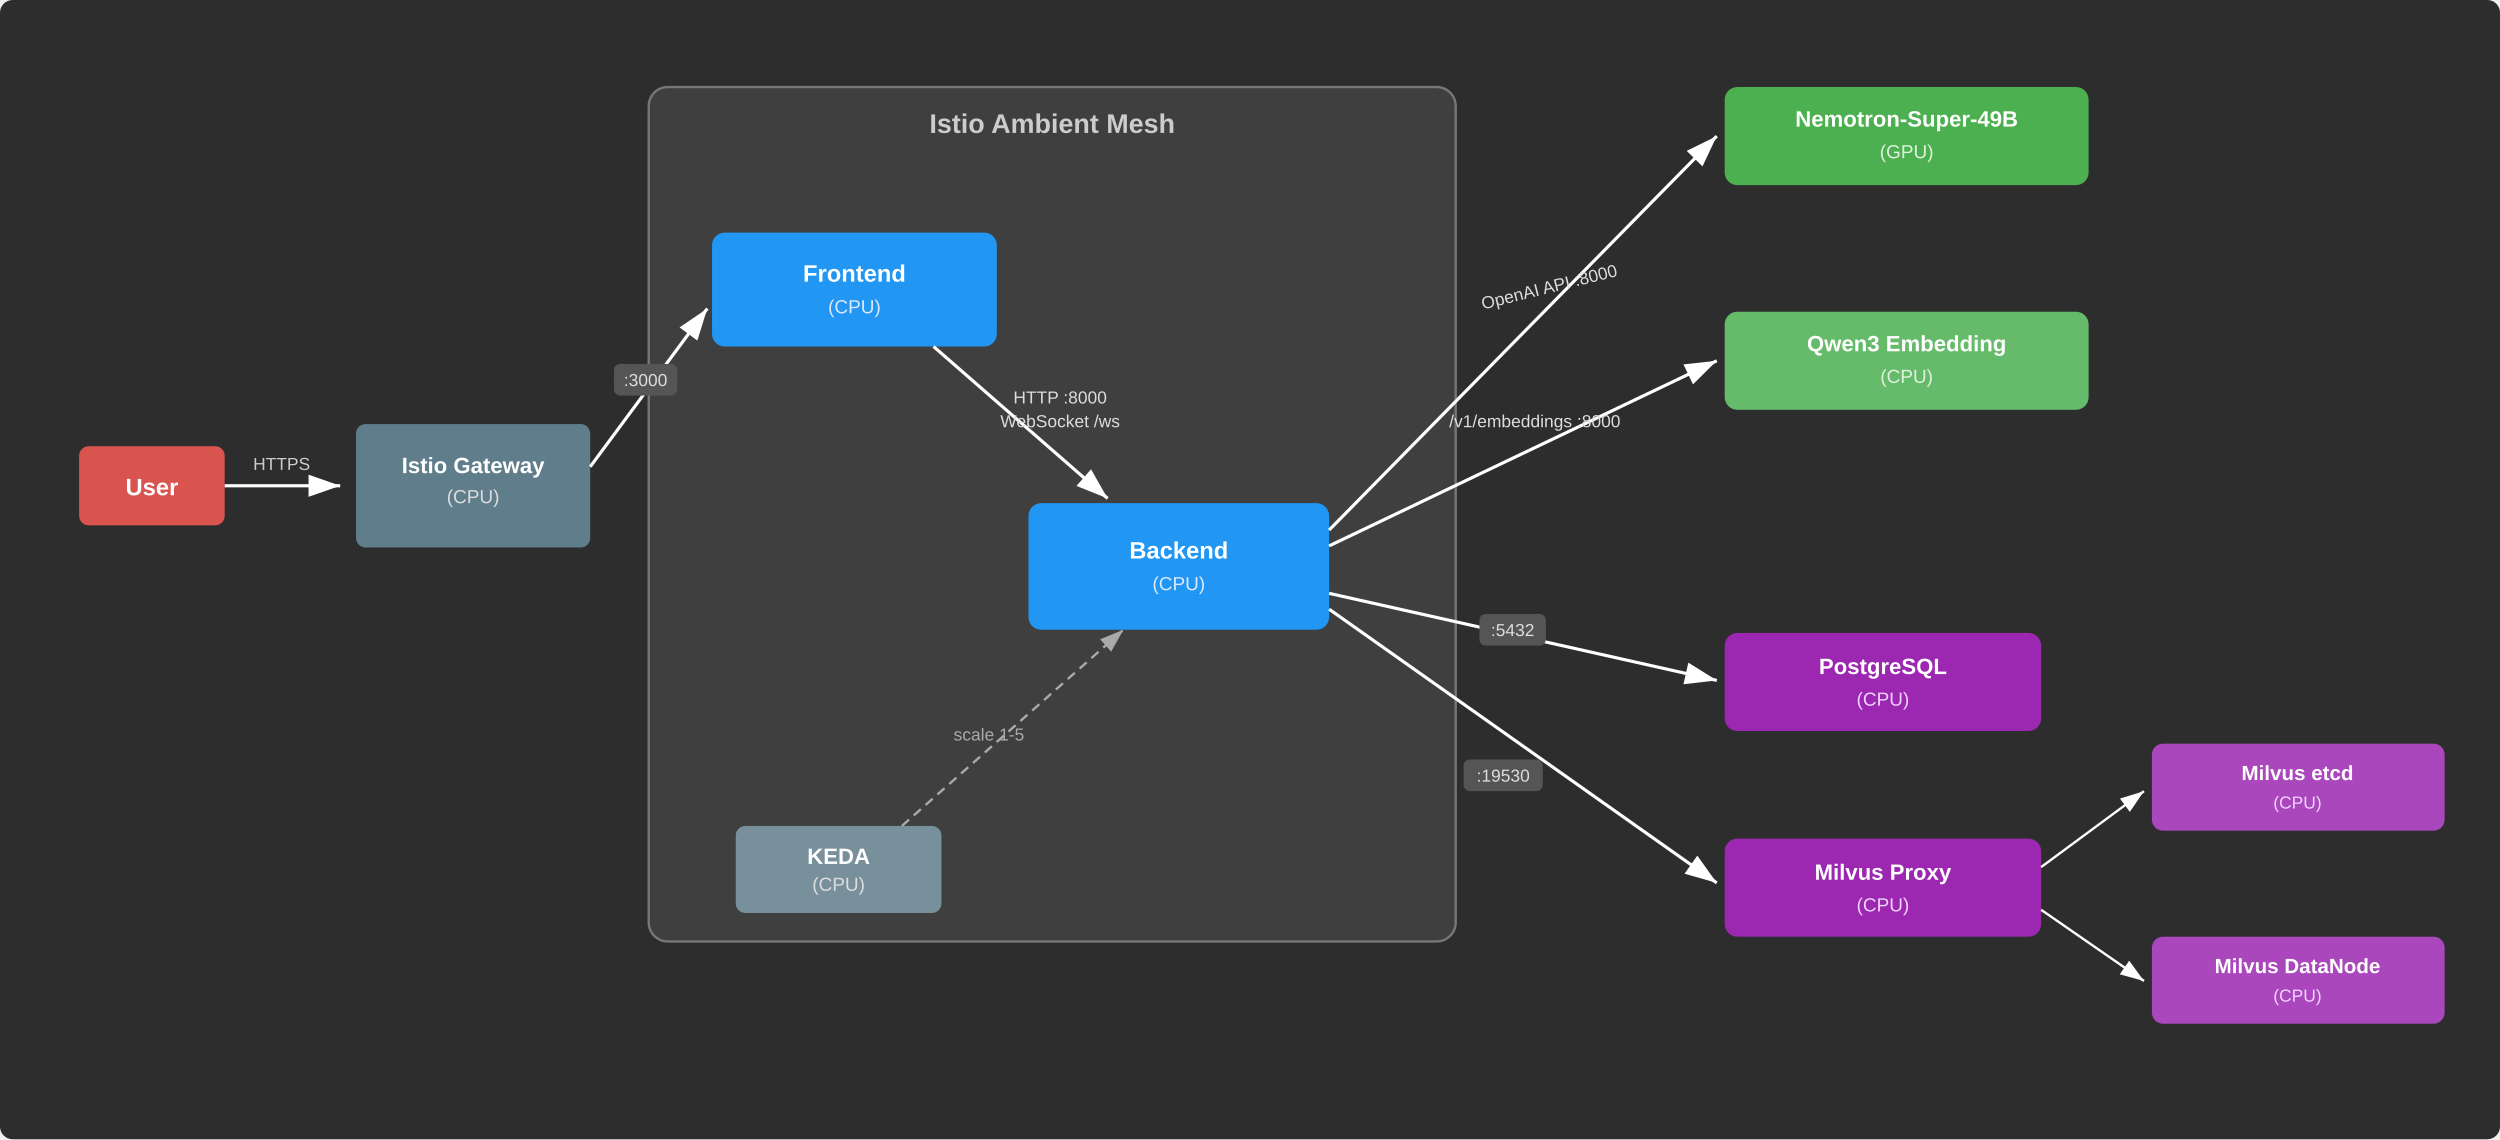
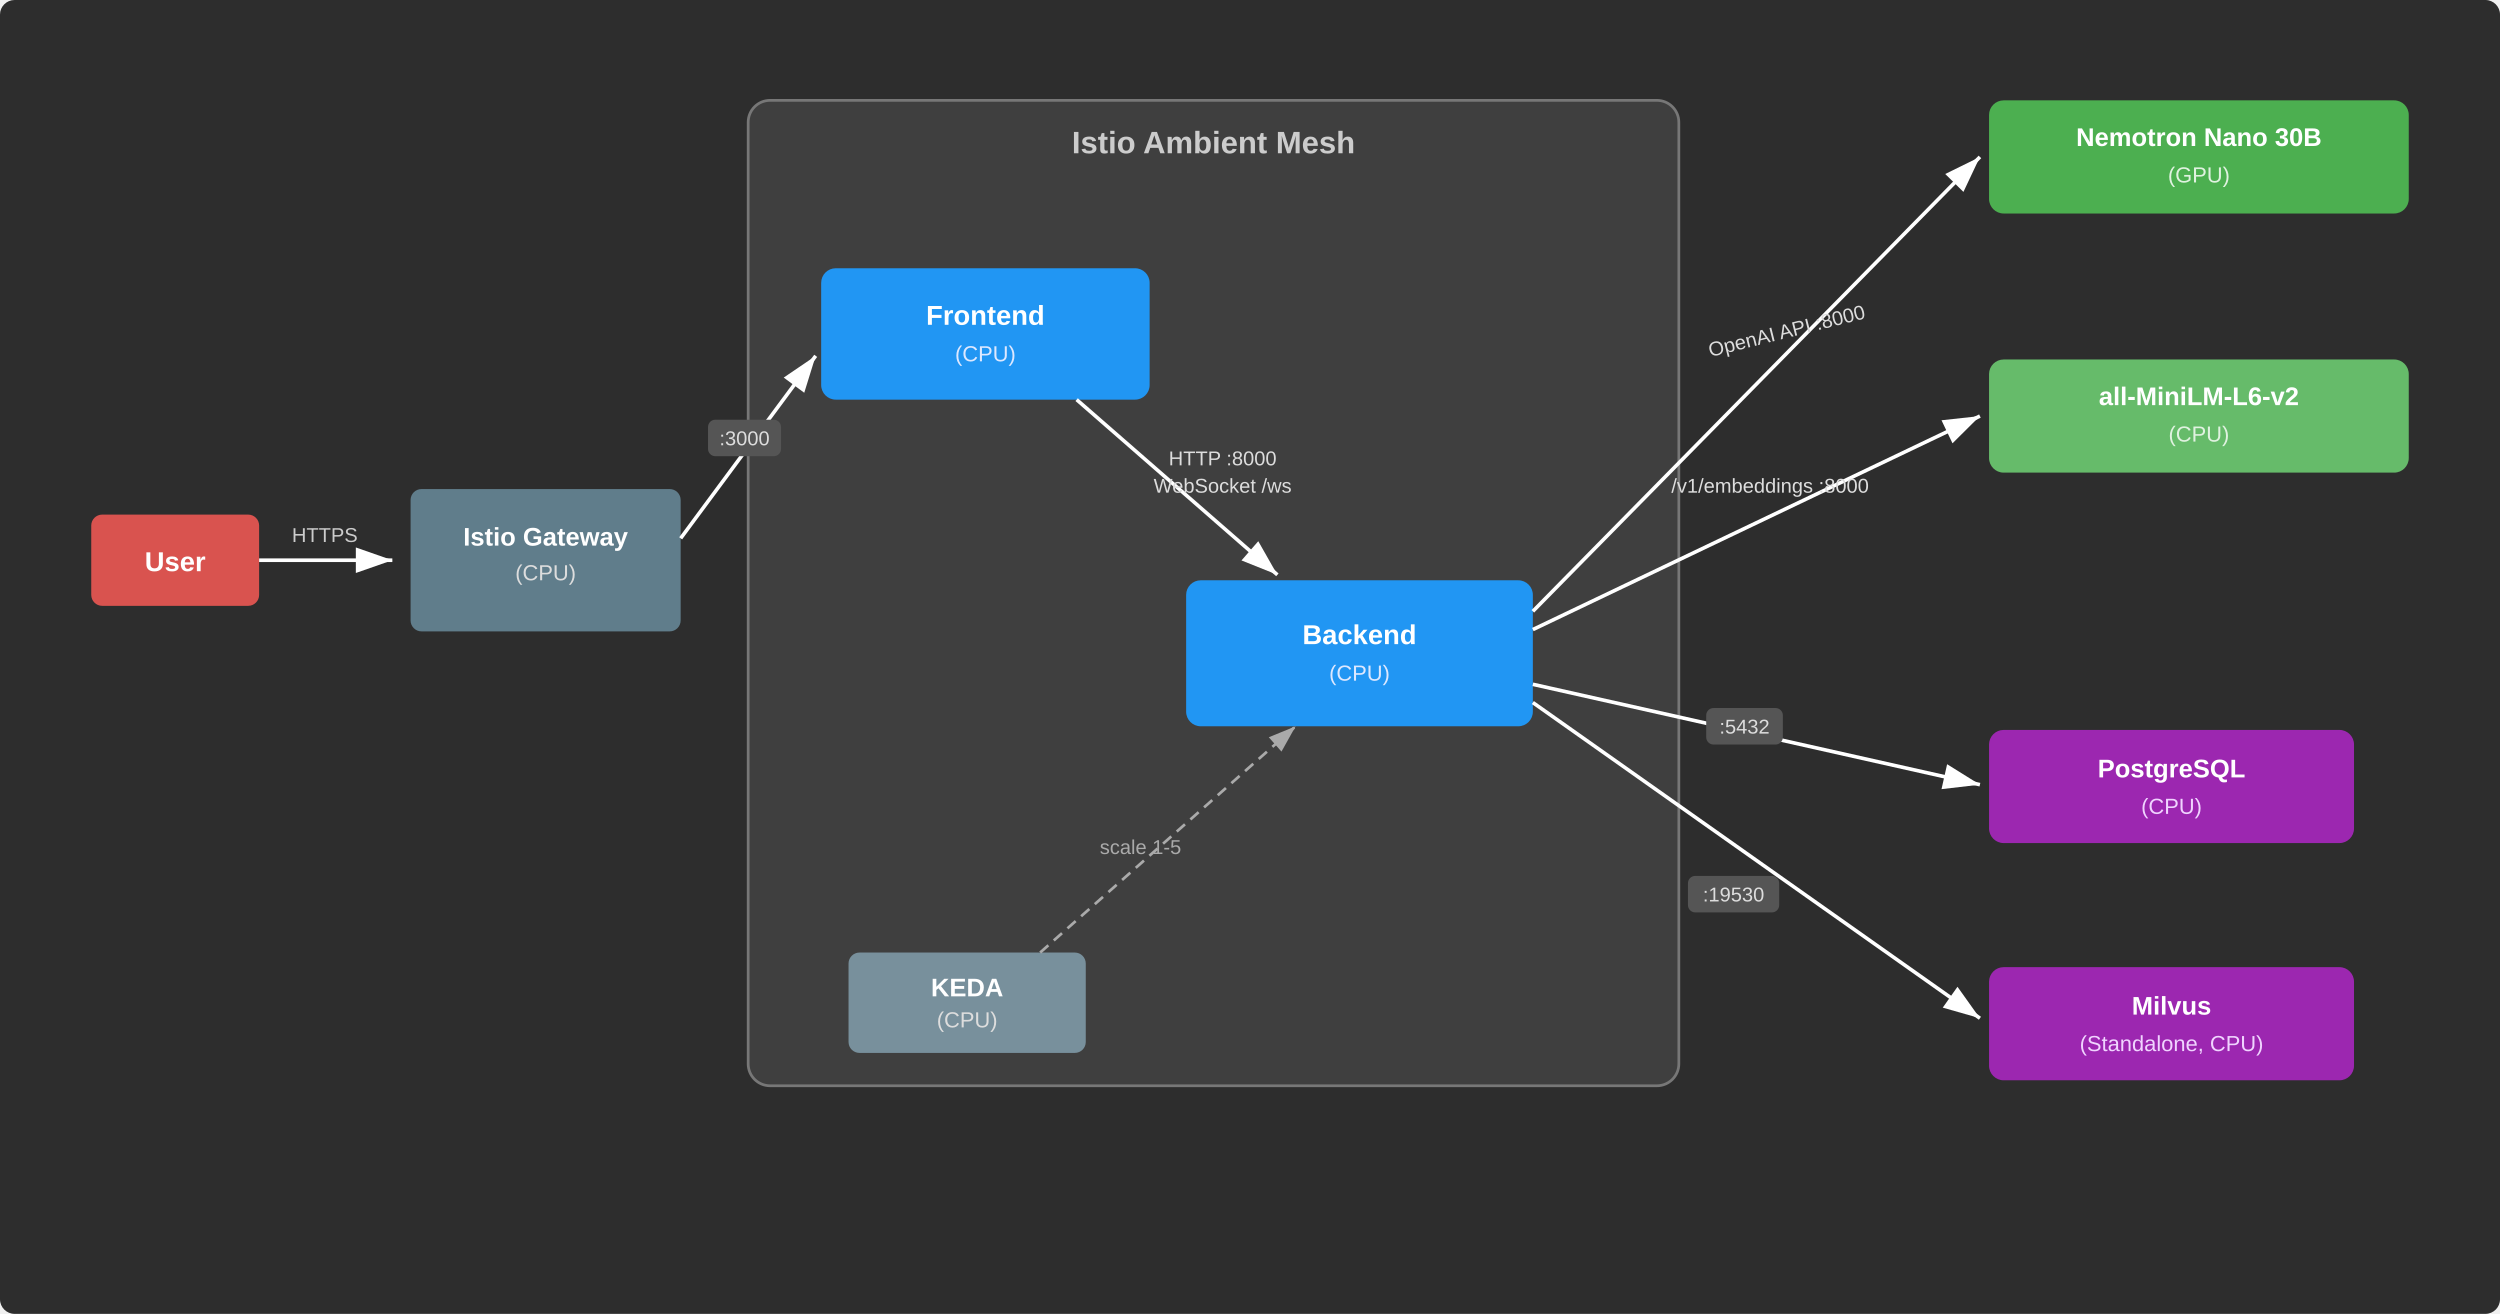
- <svg xmlns="http://www.w3.org/2000/svg" viewBox="0 0 1580 720" font-family="'Segoe UI', Arial, sans-serif">
+ <svg xmlns="http://www.w3.org/2000/svg" viewBox="0 0 1370 720" font-family="'Segoe UI', Arial, sans-serif">
  <defs>
    <marker id="arrow" markerWidth="10" markerHeight="7" refX="10" refY="3.5" orient="auto">
      <polygon points="0 0, 10 3.5, 0 7" fill="white" />
    </marker>
    <marker id="arrow-gray" markerWidth="10" markerHeight="7" refX="10" refY="3.5" orient="auto">
      <polygon points="0 0, 10 3.5, 0 7" fill="#aaa" />
    </marker>
  </defs>
-   <rect width="1580" height="720" rx="8" fill="#2d2d2d" />
+   <rect width="1370" height="720" rx="8" fill="#2d2d2d" />
  <rect x="410" y="55" width="510" height="540" rx="12" fill="rgba(85,85,85,0.45)" stroke="#777" stroke-width="1.5" />
  <text x="665" y="84" text-anchor="middle" fill="#ccc" font-size="17" font-weight="600">Istio Ambient Mesh</text>
  <rect x="50" y="282" width="92" height="50" rx="6" fill="#d9534f" />
  <text x="96" y="313" text-anchor="middle" fill="white" font-size="15" font-weight="700">User</text>
  <line x1="142" y1="307" x2="215" y2="307" stroke="white" stroke-width="2" marker-end="url(#arrow)" />
  <text x="178" y="297" text-anchor="middle" fill="#ccc" font-size="11">HTTPS</text>
  <rect x="225" y="268" width="148" height="78" rx="6" fill="#607d8b" />
  <text x="299" y="299" text-anchor="middle" fill="white" font-size="14" font-weight="600">Istio Gateway</text>
  <text x="299" y="318" text-anchor="middle" fill="#ddd" font-size="12">(CPU)</text>
  <line x1="373" y1="295" x2="447" y2="195" stroke="white" stroke-width="2" marker-end="url(#arrow)" />
  <rect x="388" y="230" width="40" height="20" rx="4" fill="#555" />
  <text x="408" y="244" text-anchor="middle" fill="#ddd" font-size="11">:3000</text>
  <rect x="450" y="147" width="180" height="72" rx="8" fill="#2196F3" />
  <text x="540" y="178" text-anchor="middle" fill="white" font-size="15" font-weight="700">Frontend</text>
  <text x="540" y="198" text-anchor="middle" fill="#dde8ff" font-size="12">(CPU)</text>
  <line x1="590" y1="219" x2="700" y2="315" stroke="white" stroke-width="2" marker-end="url(#arrow)" />
  <text x="670" y="255" text-anchor="middle" fill="#ddd" font-size="11">HTTP :8000</text>
  <text x="670" y="270" text-anchor="middle" fill="#ddd" font-size="11">WebSocket /ws</text>
  <rect x="650" y="318" width="190" height="80" rx="8" fill="#2196F3" />
  <text x="745" y="353" text-anchor="middle" fill="white" font-size="15" font-weight="700">Backend</text>
  <text x="745" y="373" text-anchor="middle" fill="#dde8ff" font-size="12">(CPU)</text>
  <line x1="840" y1="335" x2="1085" y2="86" stroke="white" stroke-width="2" marker-end="url(#arrow)" />
  <text x="980" y="185" text-anchor="middle" fill="#ddd" font-size="11" transform="rotate(-14, 980, 185)">OpenAI API :8000</text>
  <line x1="840" y1="345" x2="1085" y2="228" stroke="white" stroke-width="2" marker-end="url(#arrow)" />
  <text x="970" y="270" text-anchor="middle" fill="#ddd" font-size="11">/v1/embeddings :8000</text>
  <line x1="840" y1="375" x2="1085" y2="430" stroke="white" stroke-width="2" marker-end="url(#arrow)" />
  <rect x="935" y="388" width="42" height="20" rx="4" fill="#555" />
  <text x="956" y="402" text-anchor="middle" fill="#ddd" font-size="11">:5432</text>
  <line x1="840" y1="385" x2="1085" y2="558" stroke="white" stroke-width="2" marker-end="url(#arrow)" />
  <rect x="925" y="480" width="50" height="20" rx="4" fill="#555" />
  <text x="950" y="494" text-anchor="middle" fill="#ddd" font-size="11">:19530</text>
  <rect x="1090" y="55" width="230" height="62" rx="8" fill="#4CAF50" />
-   <text x="1205" y="80" text-anchor="middle" fill="white" font-size="14" font-weight="700">Nemotron-Super-49B</text>
+   <text x="1205" y="80" text-anchor="middle" fill="white" font-size="14" font-weight="700">Nemotron Nano 30B</text>
  <text x="1205" y="100" text-anchor="middle" fill="#e0f2e0" font-size="12">(GPU)</text>
  <rect x="1090" y="197" width="230" height="62" rx="8" fill="#66BB6A" />
-   <text x="1205" y="222" text-anchor="middle" fill="white" font-size="14" font-weight="700">Qwen3 Embedding</text>
+   <text x="1205" y="222" text-anchor="middle" fill="white" font-size="14" font-weight="700">all-MiniLM-L6-v2</text>
  <text x="1205" y="242" text-anchor="middle" fill="#e0f2e0" font-size="12">(CPU)</text>
  <rect x="1090" y="400" width="200" height="62" rx="8" fill="#9C27B0" />
  <text x="1190" y="426" text-anchor="middle" fill="white" font-size="14" font-weight="700">PostgreSQL</text>
  <text x="1190" y="446" text-anchor="middle" fill="#f0d4ff" font-size="12">(CPU)</text>
  <rect x="1090" y="530" width="200" height="62" rx="8" fill="#9C27B0" />
-   <text x="1190" y="556" text-anchor="middle" fill="white" font-size="14" font-weight="700">Milvus Proxy</text>
-   <text x="1190" y="576" text-anchor="middle" fill="#f0d4ff" font-size="12">(CPU)</text>
-   <line x1="1290" y1="548" x2="1355" y2="500" stroke="white" stroke-width="1.5" marker-end="url(#arrow)" />
-   <line x1="1290" y1="575" x2="1355" y2="620" stroke="white" stroke-width="1.5" marker-end="url(#arrow)" />
-   <rect x="1360" y="470" width="185" height="55" rx="7" fill="#AB47BC" />
-   <text x="1452" y="493" text-anchor="middle" fill="white" font-size="13" font-weight="600">Milvus etcd</text>
-   <text x="1452" y="511" text-anchor="middle" fill="#f0d4ff" font-size="11">(CPU)</text>
-   <rect x="1360" y="592" width="185" height="55" rx="7" fill="#AB47BC" />
-   <text x="1452" y="615" text-anchor="middle" fill="white" font-size="13" font-weight="600">Milvus DataNode</text>
-   <text x="1452" y="633" text-anchor="middle" fill="#f0d4ff" font-size="11">(CPU)</text>
+   <text x="1190" y="556" text-anchor="middle" fill="white" font-size="14" font-weight="700">Milvus</text>
+   <text x="1190" y="576" text-anchor="middle" fill="#f0d4ff" font-size="12">(Standalone, CPU)</text>
  <rect x="465" y="522" width="130" height="55" rx="6" fill="#78909C" />
  <text x="530" y="546" text-anchor="middle" fill="white" font-size="14" font-weight="600">KEDA</text>
  <text x="530" y="563" text-anchor="middle" fill="#ddd" font-size="12">(CPU)</text>
  <line x1="570" y1="522" x2="710" y2="398" stroke="#aaa" stroke-width="1.5" stroke-dasharray="6,4" marker-end="url(#arrow-gray)" />
  <text x="625" y="468" text-anchor="middle" fill="#aaa" font-size="11">scale 1-5</text>
</svg>
